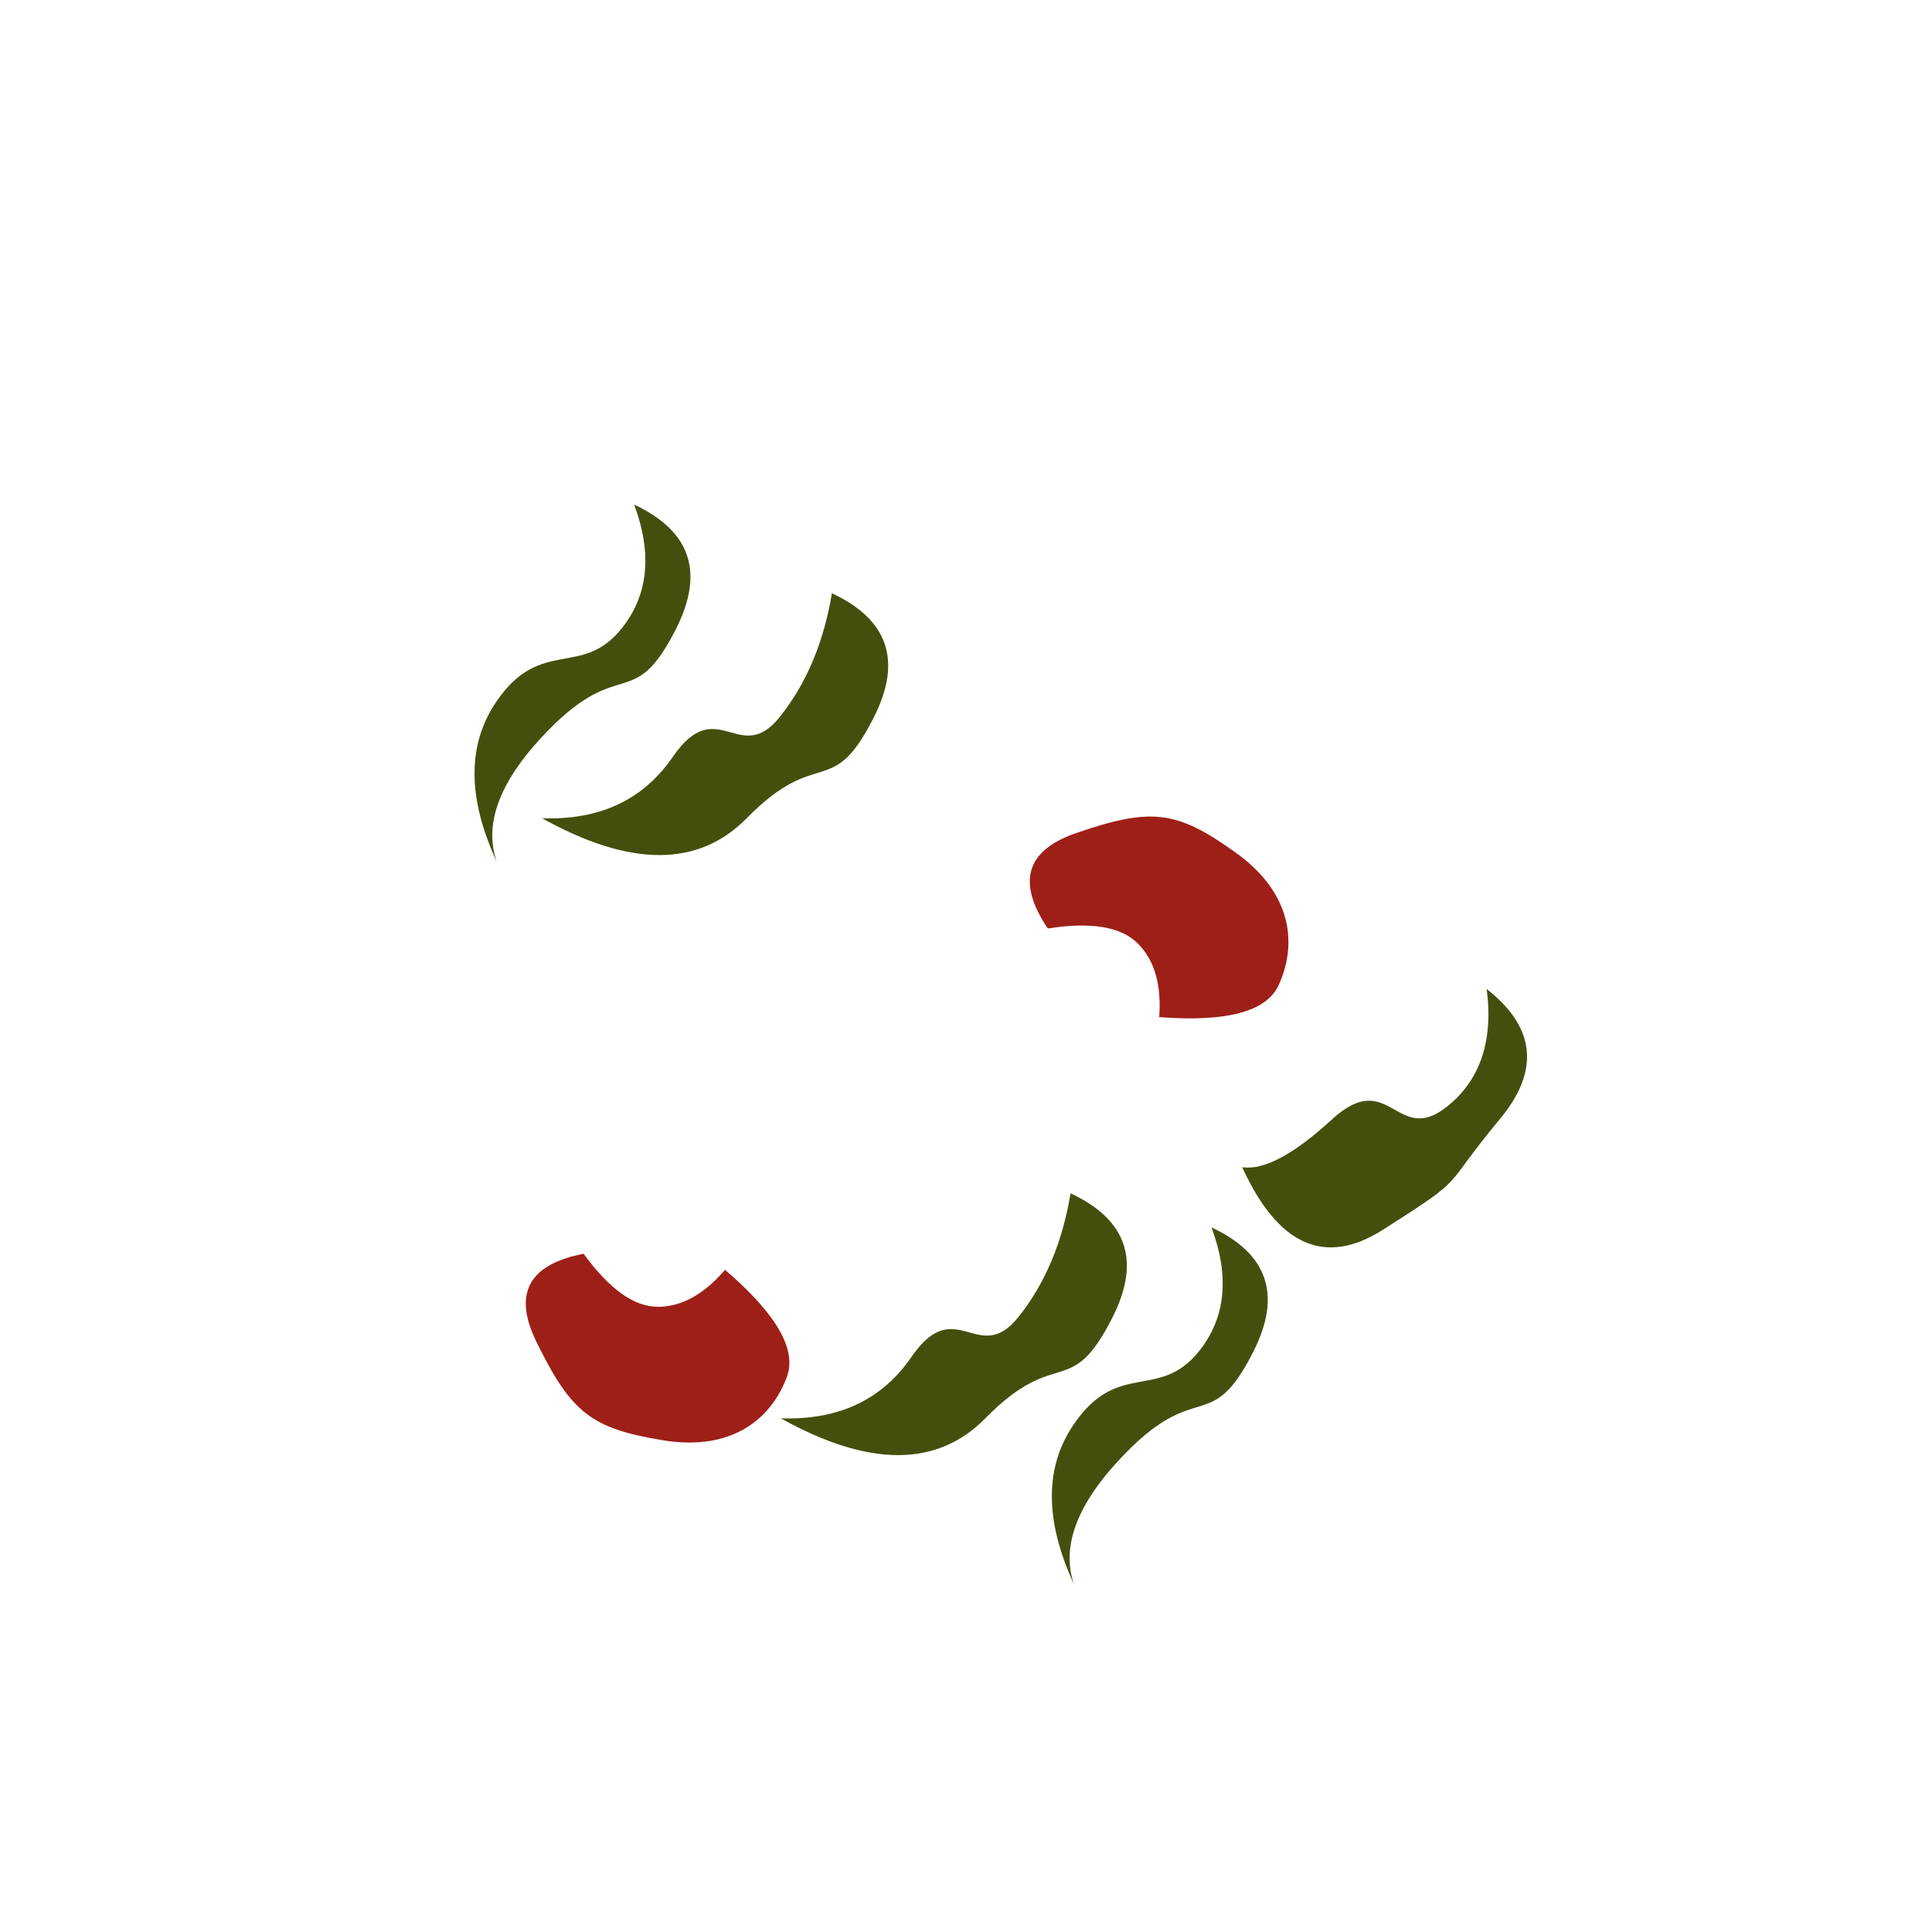
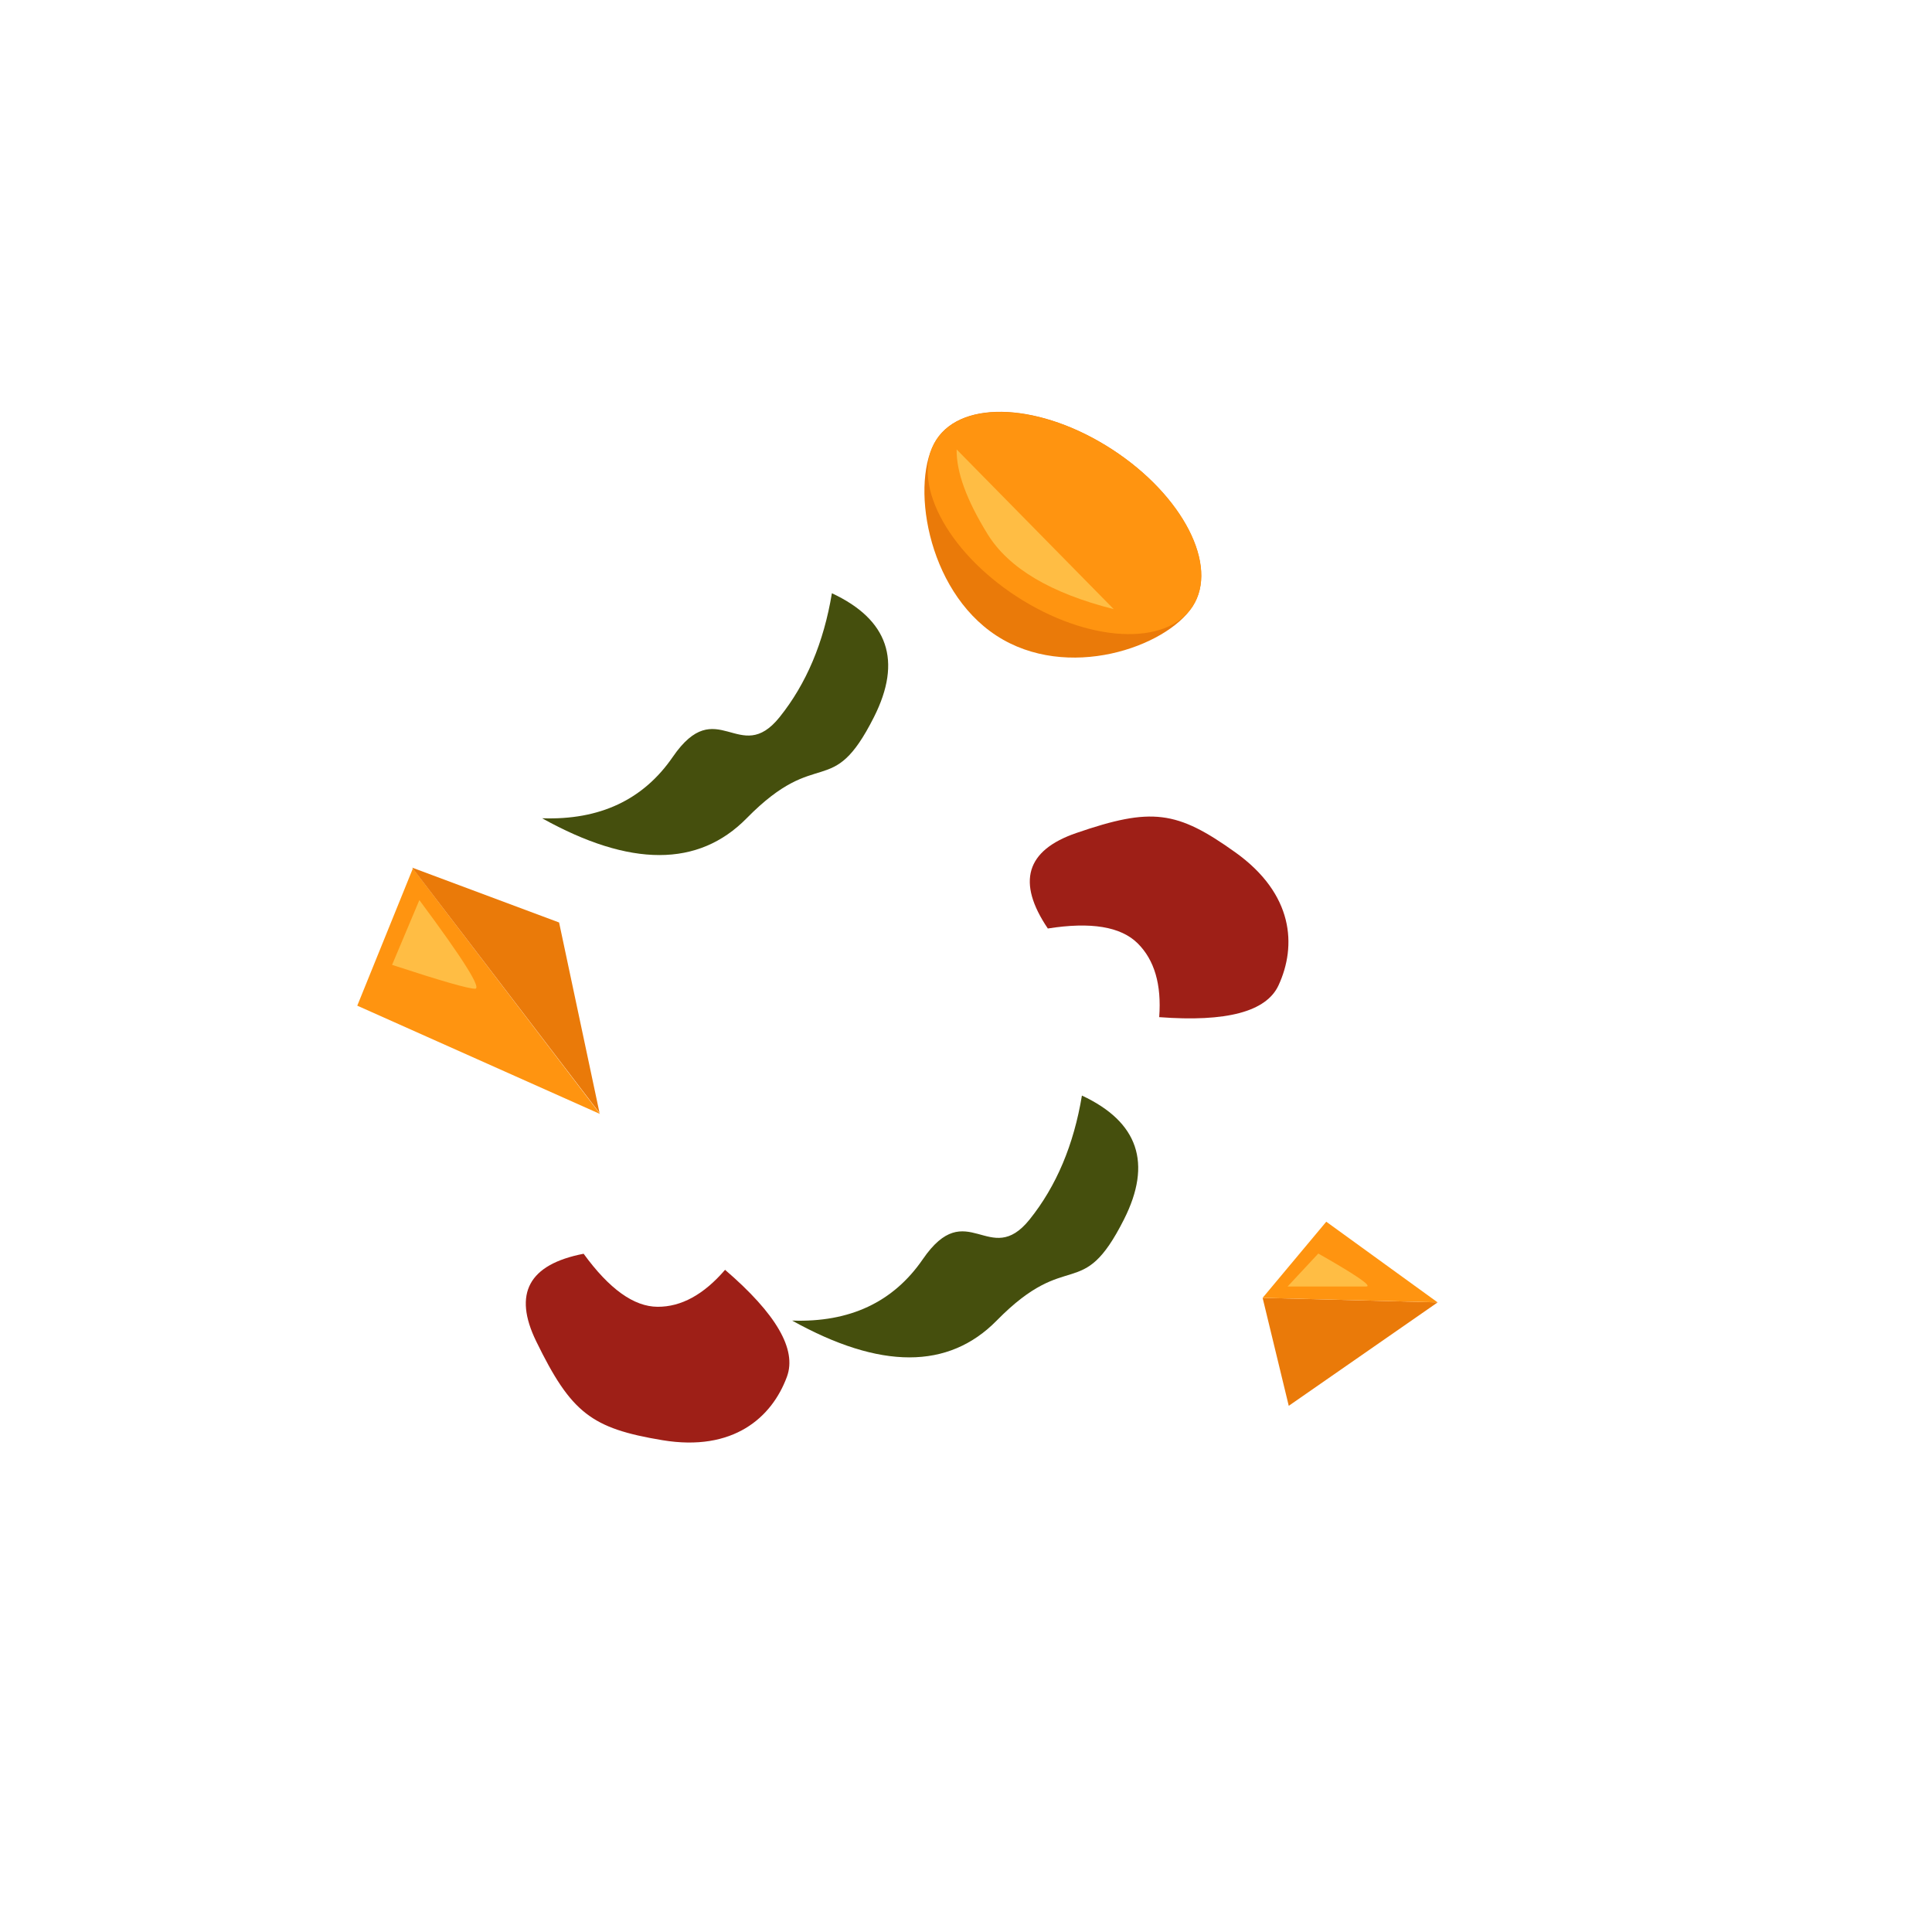
<svg xmlns="http://www.w3.org/2000/svg" width="850px" height="850px" viewBox="0 0 850 850" version="1.1">
  <g id="Page-4" stroke="none" stroke-width="1" fill="none" fill-rule="evenodd">
-     <g id="Group-21" transform="translate(208.7689, 222)">
-       <path d="M9.731,157 C-3.244,128.888 -3.244,105.388 9.731,86.5 C29.193,58.167 47.122,76.456 64.731,54.5 C76.471,39.863 78.304,21.696 70.231,0 C95.047,11.592 101.213,29.758 88.731,54.5 C70.008,91.612 64.557,66.623 32.731,99 C11.514,120.585 3.847,139.918 9.731,157 Z" id="Path-18" fill="#454F0D" />
-       <path d="M263.731,475 C250.756,446.888 250.756,423.388 263.731,404.5 C283.193,376.167 301.122,394.456 318.731,372.5 C330.471,357.863 332.304,339.696 324.231,318 C349.047,329.592 355.213,347.758 342.731,372.5 C324.008,409.612 318.557,384.623 286.731,417 C265.514,438.585 257.847,457.918 263.731,475 Z" id="Path-18" fill="#454F0D" />
-       <path d="M344.643,305.043 C354.177,304.367 365.432,294.584 378.407,275.696 C397.869,247.363 408.722,280.934 426.331,258.978 C438.071,244.341 439.904,226.174 431.831,204.478 C456.647,216.07 462.814,234.237 450.331,258.978 C431.608,296.09 443.066,285.514 411.24,317.891 C390.023,339.476 367.824,335.193 344.643,305.043 Z" id="Path-18" fill="#454F0D" transform="translate(400.6202, 267.939) rotate(13) translate(-400.6202, -267.939) " />
-       <path d="M134.731,402 C160.09,402.888 179.256,393.888 192.231,375 C211.693,346.667 221.622,379.456 239.231,357.5 C250.971,342.863 258.637,324.696 262.231,303 C287.047,314.592 293.213,332.758 280.731,357.5 C262.008,394.612 256.557,369.623 224.731,402 C203.514,423.585 173.514,423.585 134.731,402 Z" id="Path-18" fill="#454F0D" />
-       <path d="M29.731,138 C55.09,138.888 74.256,129.888 87.231,111 C106.693,82.667 116.622,115.456 134.231,93.5 C145.971,78.863 153.637,60.696 157.231,39 C182.047,50.592 188.213,68.758 175.731,93.5 C157.008,130.612 151.557,105.623 119.731,138 C98.514,159.585 68.514,159.585 29.731,138 Z" id="Path-18" fill="#454F0D" />
-       <path d="M252.231,186.5 C238.454,166.113 242.621,152.113 264.731,144.5 C297.896,133.08 309.006,134.607 334.731,153 C360.457,171.393 361.756,194.132 353.731,211.5 C348.381,223.079 330.881,227.746 301.231,225.5 C302.308,211.163 299.141,200.329 291.731,193 C284.321,185.671 271.155,183.504 252.231,186.5 Z" id="Path-19" fill="#9E1F17" />
-       <path d="M30.231,372.5 C16.454,352.113 20.621,338.113 42.731,330.5 C75.896,319.08 87.006,320.607 112.731,339 C138.457,357.393 139.756,380.132 131.731,397.5 C126.381,409.079 108.881,413.746 79.231,411.5 C80.308,397.163 77.141,386.329 69.731,379 C62.321,371.671 49.155,369.504 30.231,372.5 Z" id="Path-19" fill="#9E1F17" transform="translate(79.1936, 367.6493) scale(-1, 1) rotate(135) translate(-79.1936, -367.6493) " />
+     <g id="Group-36" transform="translate(135.1653, 135.5765)">
+       <g id="Group-18" transform="translate(327.745, 103) scale(-1, 1) rotate(17) translate(-327.745, -103) translate(247.245, 20)">
+         <path d="M70.662,149.943 C91.966,149.969 128.481,121.717 128.435,84.577 C128.388,47.437 91.797,15.475 70.494,15.448 C49.19,15.421 31.958,45.507 32.004,82.647 C32.051,119.787 49.358,149.916 70.662,149.943 Z" id="Oval" fill="#EA7A09" transform="translate(80.21953, 82.69519) rotate(40) translate(-80.21953, -82.69519) " />
+         <ellipse id="Oval" fill="#FF9410" transform="translate(72.83364, 76.4977) rotate(40) translate(-72.83364, -76.4977) " cx="72.834" cy="76.498" rx="38.574" ry="67.247" />
+       </g>
+       <g id="Group-17" transform="translate(77, 306.3989) rotate(-31) translate(-77, -306.3989) translate(29, 238.3989)">
+         <polygon id="Path-5" fill="#FF9410" points="67.625 135.942 0.625 40.092 52.686 0.942" />
+         <polygon id="Path-5" fill="#EA7A09" points="67.681 135.453 95.585 54.453 52.585 0.453" />
+       </g>
+       <path d="M213.335,445.424 C238.693,446.312 257.86,437.312 270.835,418.424 C290.297,390.091 300.225,422.879 317.835,400.924 C329.574,386.286 337.241,368.12 340.835,346.424 C365.65,358.015 371.817,376.182 359.335,400.924 C340.611,438.036 335.161,413.046 303.335,445.424 C282.117,467.008 252.117,467.008 213.335,445.424 Z" id="Path-18" fill="#454F0D" />
+       <path d="M103.335,224.424 C128.693,225.312 147.86,216.312 160.835,197.424 C180.297,169.091 190.225,201.879 207.835,179.924 C219.574,165.286 227.241,147.12 230.835,125.424 C255.65,137.015 261.817,155.182 249.335,179.924 C230.611,217.036 225.161,192.046 193.335,224.424 C172.117,246.008 142.117,246.008 103.335,224.424 Z" id="Path-18" fill="#454F0D" />
+       <path d="M325.835,272.924 C312.058,252.537 316.225,238.537 338.335,230.924 C371.5,219.503 382.609,221.03 408.335,239.424 C434.06,257.817 435.359,280.555 427.335,297.924 C421.985,309.502 404.485,314.169 374.835,311.924 C375.911,297.586 372.745,286.753 365.335,279.424 C357.925,272.094 344.758,269.928 325.835,272.924 Z" id="Path-19" fill="#9E1F17" />
+       <path d="M103.835,458.924 C90.058,438.537 94.225,424.537 116.335,416.924 C149.5,405.503 160.609,407.03 186.335,425.424 C212.06,443.817 213.359,466.555 205.335,483.924 C199.985,495.502 182.485,500.169 152.835,497.924 C153.911,483.586 150.745,472.753 143.335,465.424 C135.925,458.094 122.758,455.928 103.835,458.924 Z" id="Path-19" fill="#9E1F17" transform="translate(152.7973, 454.0729) scale(-1, 1) rotate(135) translate(-152.7973, -454.0729) " />
+       <path d="M49.335,260.424 L37.335,288.924 C58.668,295.924 70.835,299.424 73.835,299.424 C76.835,299.424 68.668,286.424 49.335,260.424 Z" id="Path-34" fill="#FFBD44" />
+       <g id="Group-17" transform="translate(450.485, 436.5417) rotate(-31) translate(-450.485, -436.5417) translate(410.485, 405.5417)">
+         <polygon id="Path-5" fill="#EA7A09" points="79.704 55.885 0.125 61.151 14.732 14.513" />
+         <polygon id="Path-5" fill="#FF9410" points="79.704 55.885 55.987 0.219 14.732 14.513" />
+       </g>
+       <path d="M444.835,415.924 L431.335,430.424 C451.335,430.424 462.835,430.424 465.835,430.424 C468.835,430.424 461.835,425.59 444.835,415.924 Z" id="Path-34" fill="#FFBD44" />
+       <path d="M339.86,53.009 L299.03,142.715 C308.304,139.338 318.275,130.649 328.942,116.649 C339.608,102.649 343.248,81.436 339.86,53.009 Z" id="Path-34" fill="#FFBD44" transform="translate(320.0576, 97.86218) rotate(111) translate(-320.0576, -97.86218) " />
    </g>
  </g>
</svg>
